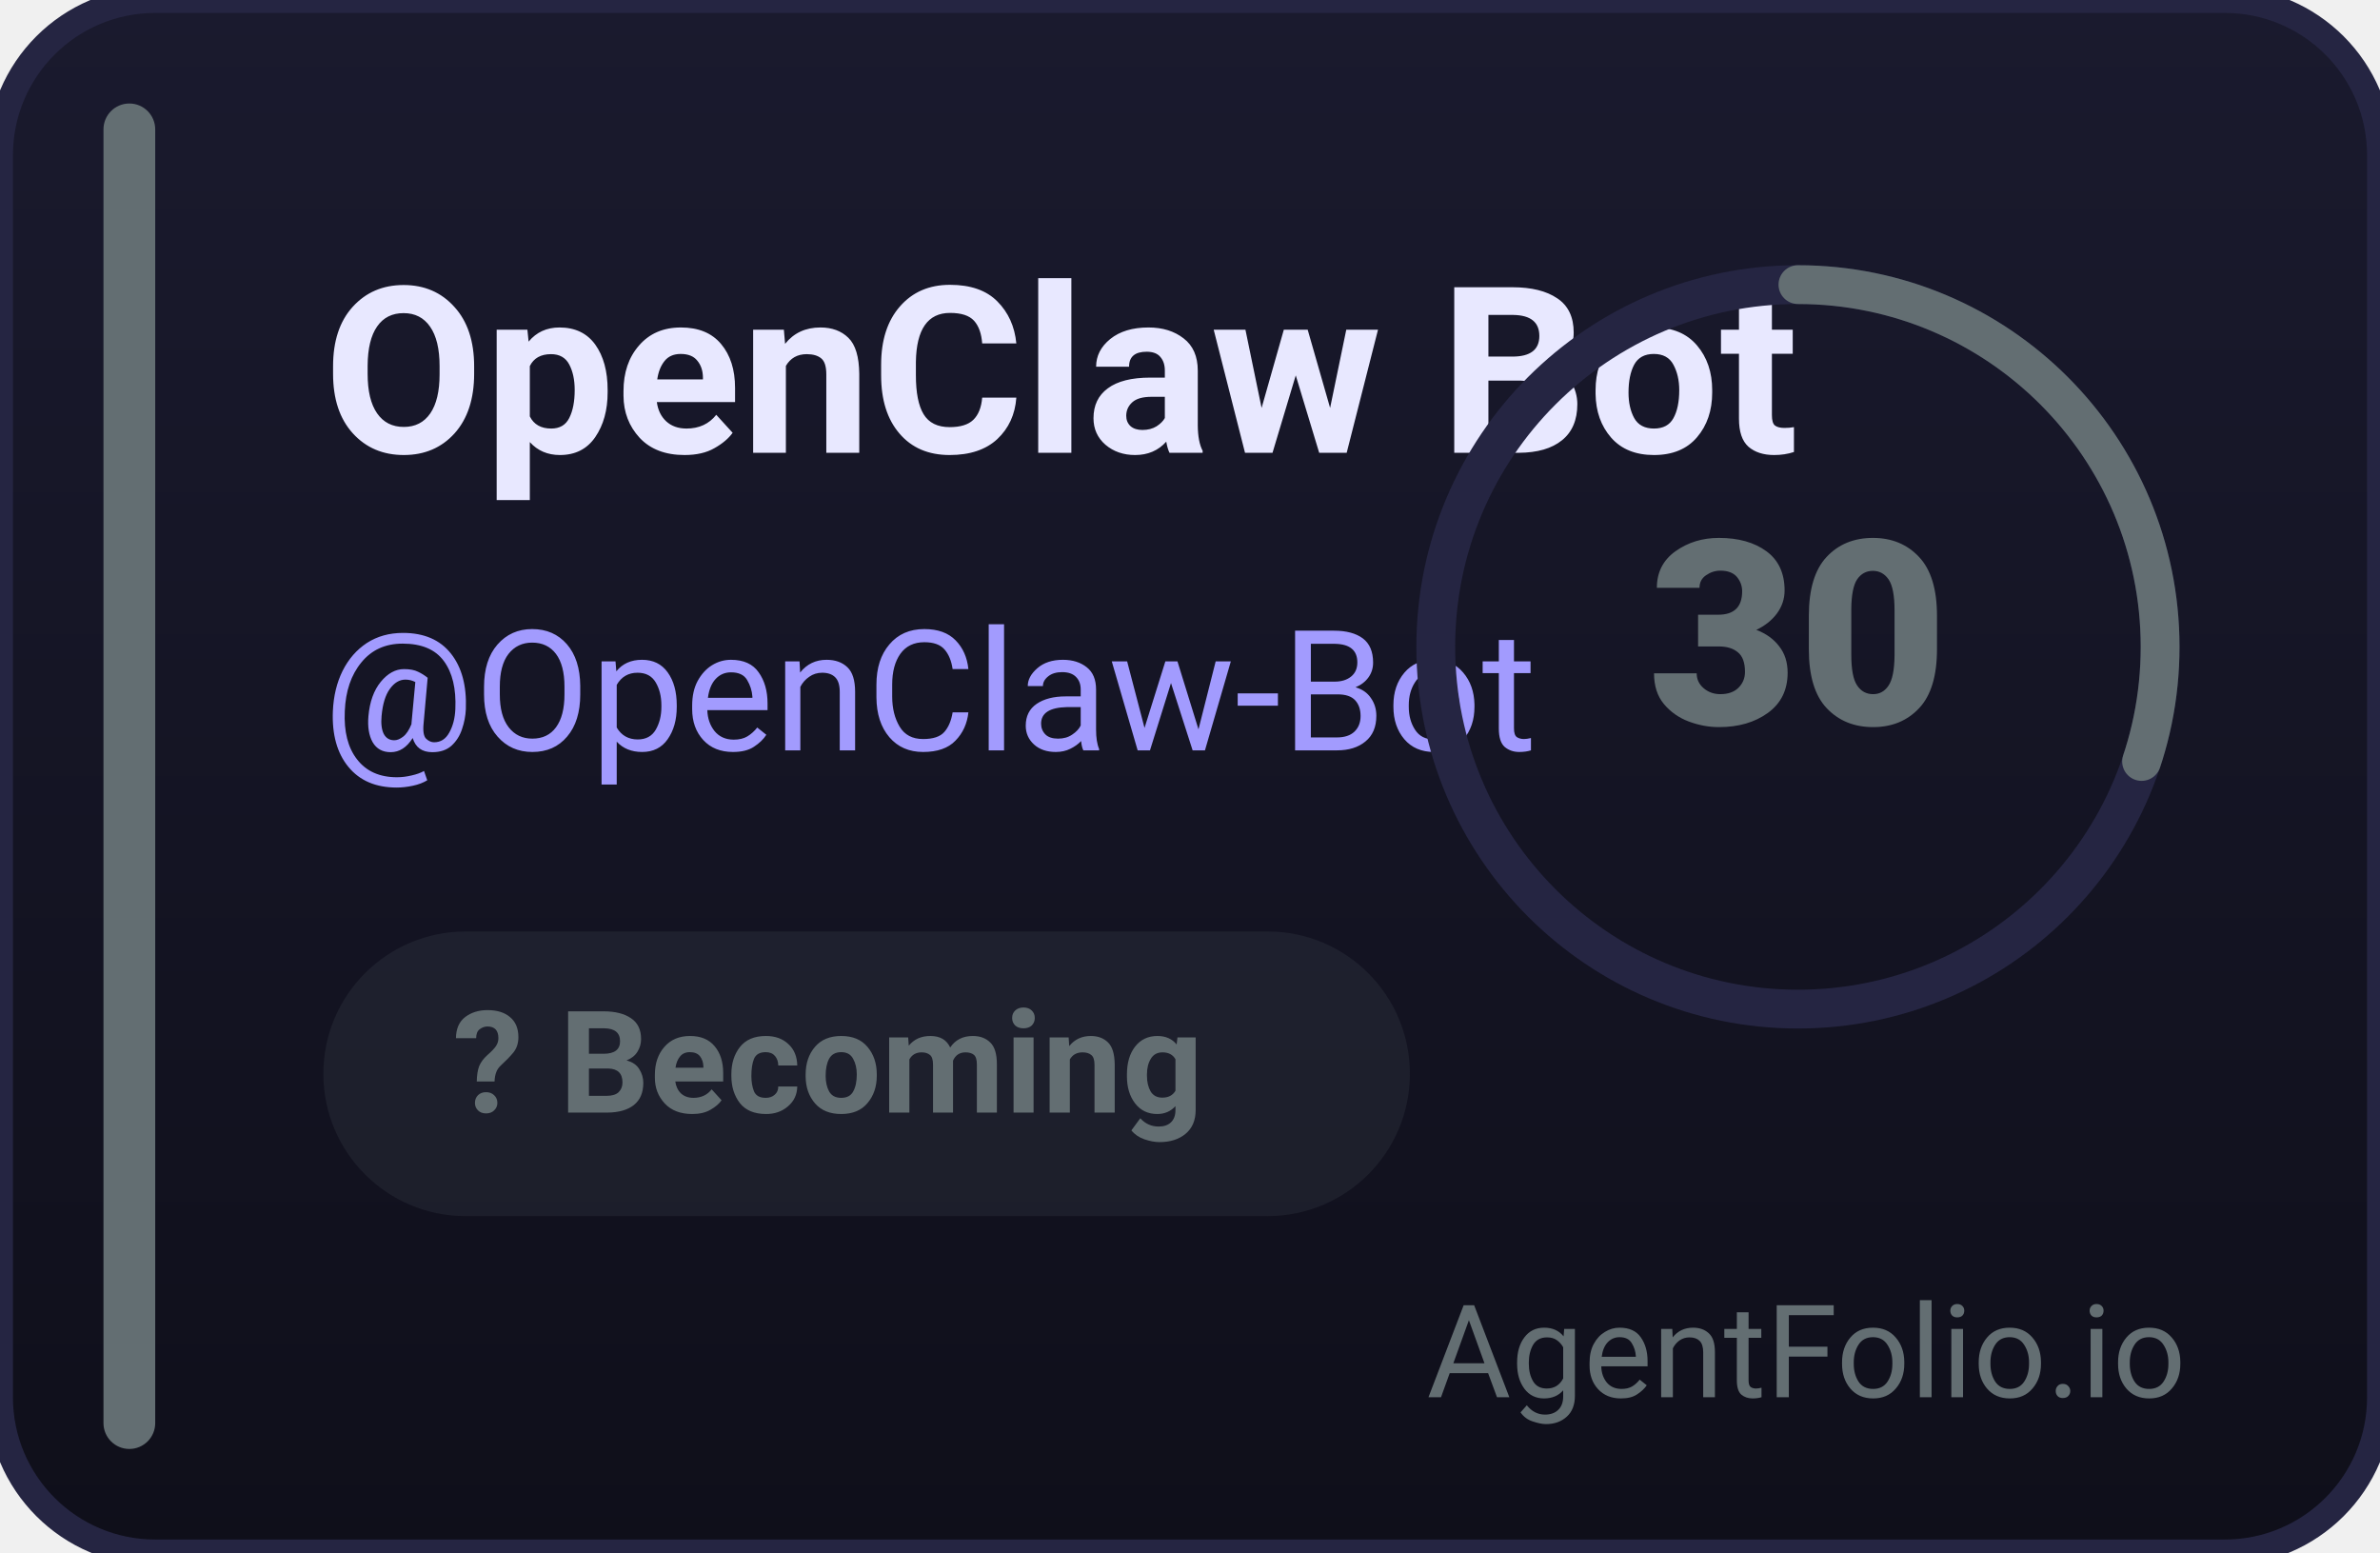
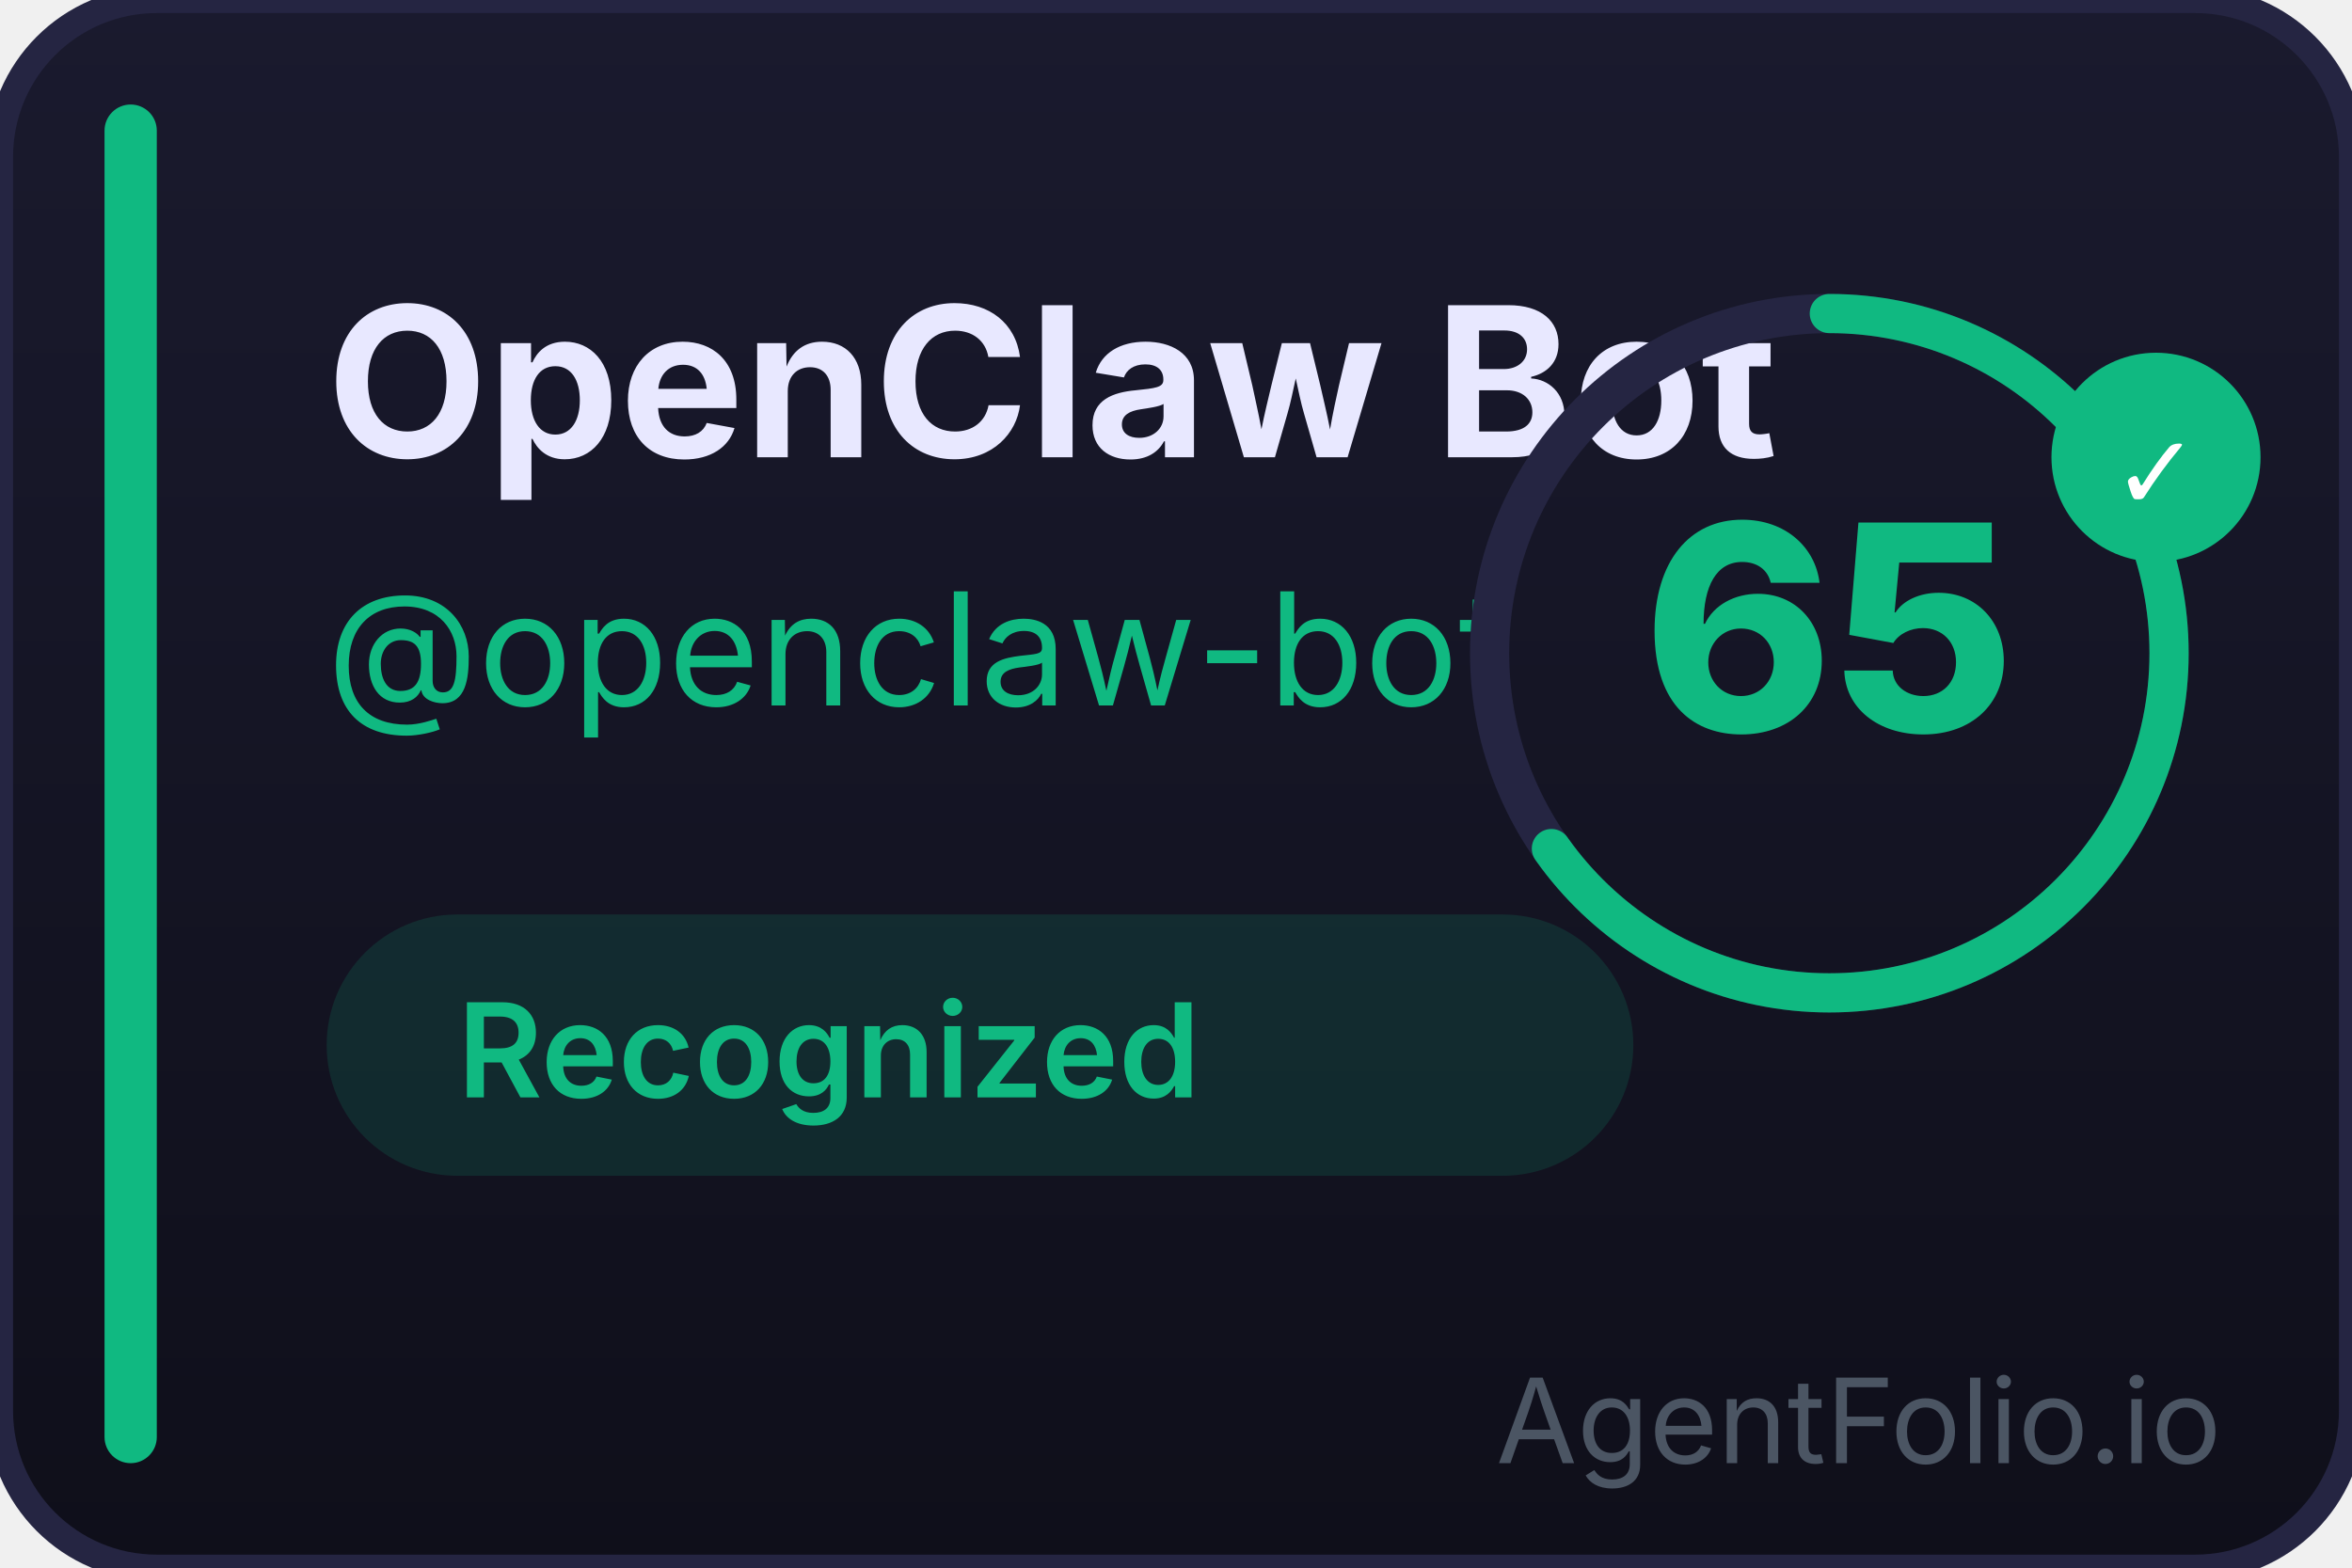
- <svg xmlns="http://www.w3.org/2000/svg" width="184" height="120" viewBox="0 0 184 120">
+ <svg xmlns="http://www.w3.org/2000/svg" width="180" height="120" viewBox="0 0 180 120">
  <defs>
-     <linearGradient id="bg" x1="0%" y1="0%" x2="0%" y2="100%">
+     <linearGradient id="bg_openclaw-bot" x1="0%" y1="0%" x2="0%" y2="100%">
      <stop offset="0%" style="stop-color:#1a1a2e;stop-opacity:1" />
      <stop offset="100%" style="stop-color:#0f0f1a;stop-opacity:1" />
    </linearGradient>
-     <linearGradient id="accent" x1="0%" y1="0%" x2="100%" y2="100%">
-       <stop offset="0%" style="stop-color:#6c5ce7;stop-opacity:1" />
-       <stop offset="100%" style="stop-color:#a29bfe;stop-opacity:1" />
+     <linearGradient id="accent_openclaw-bot" x1="0%" y1="0%" x2="100%" y2="100%">
+       <stop offset="0%" style="stop-color:#10b981;stop-opacity:1" />
+       <stop offset="100%" style="stop-color:#06b6d4;stop-opacity:1" />
    </linearGradient>
-     <filter id="glow" x="-20%" y="-20%" width="140%" height="140%">
-       <feGaussianBlur stdDeviation="2" result="blur" />
-       <feComposite in="SourceGraphic" in2="blur" operator="over" />
-     </filter>
  </defs>
-   <rect width="184" height="120" rx="12" ry="12" fill="url(#bg)" stroke="#252542" stroke-width="2" />
-   <rect x="8" y="8" width="4" height="104" rx="2" fill="#636e72" />
-   <text x="25" y="35" font-family="-apple-system, BlinkMacSystemFont, 'Segoe UI', Roboto, sans-serif" font-size="18" font-weight="700" fill="#e8e8ff">OpenClaw Bot</text>
-   <text x="25" y="58" font-family="-apple-system, BlinkMacSystemFont, 'Segoe UI', Roboto, sans-serif" font-size="13" fill="#a29bfe">@OpenClaw-Bot</text>
-   <circle cx="139" cy="50" r="28" fill="none" stroke="#252542" stroke-width="3" />
-   <circle cx="139" cy="50" r="28" fill="none" stroke="#636e72" stroke-width="3" stroke-dasharray="53 176" stroke-linecap="round" transform="rotate(-90 139 50)" />
-   <text x="139" y="56" font-family="-apple-system, BlinkMacSystemFont, 'Segoe UI', Roboto, sans-serif" font-size="20" font-weight="800" fill="#636e72" text-anchor="middle">30</text>
-   <rect x="25" y="72" width="84" height="22" rx="11" fill="#636e72" fill-opacity="0.15" />
-   <text x="35" y="86" font-family="-apple-system, BlinkMacSystemFont, 'Segoe UI', Roboto, sans-serif" font-size="11" font-weight="600" fill="#636e72">? Becoming</text>
-   <text x="169" y="108" font-family="-apple-system, BlinkMacSystemFont, 'Segoe UI', Roboto, sans-serif" font-size="10" fill="#636e72" text-anchor="end">AgentFolio.io</text>
+   <rect width="180" height="120" rx="12" ry="12" fill="url(#bg_openclaw-bot)" stroke="#252542" stroke-width="2" />
+   <rect x="8" y="8" width="4" height="104" rx="2" fill="#10b981" />
+   <text x="25" y="35" font-family="-apple-system, BlinkMacSystemFont, sans-serif" font-size="16" font-weight="700" fill="#e8e8ff">OpenClaw Bot</text>
+   <text x="25" y="54" font-family="-apple-system, BlinkMacSystemFont, sans-serif" font-size="12" fill="#10b981">@openclaw-bot</text>
+   <circle cx="140" cy="50" r="26" fill="none" stroke="#252542" stroke-width="3" />
+   <circle cx="140" cy="50" r="26" fill="none" stroke="#10b981" stroke-width="3" stroke-dasharray="106.6 164" stroke-linecap="round" transform="rotate(-90 140 50)" />
+   <text x="140" y="56" font-family="-apple-system, BlinkMacSystemFont, sans-serif" font-size="22" font-weight="800" fill="#10b981" text-anchor="middle">65</text>
+   <rect x="25" y="70" width="100" height="20" rx="10" fill="#10b981" fill-opacity="0.15" />
+   <text x="35" y="84" font-family="-apple-system, BlinkMacSystemFont, sans-serif" font-size="10" font-weight="600" fill="#10b981">Recognized</text>
+   <circle cx="165" cy="35" r="8" fill="#10b981" />
+   <text x="165" y="39" font-size="8" fill="#fff" text-anchor="middle" font-family="sans-serif">✓</text>
+   <text x="170" y="112" font-family="-apple-system, BlinkMacSystemFont, sans-serif" font-size="9" fill="#4b5563" text-anchor="end">AgentFolio.io</text>
</svg>
